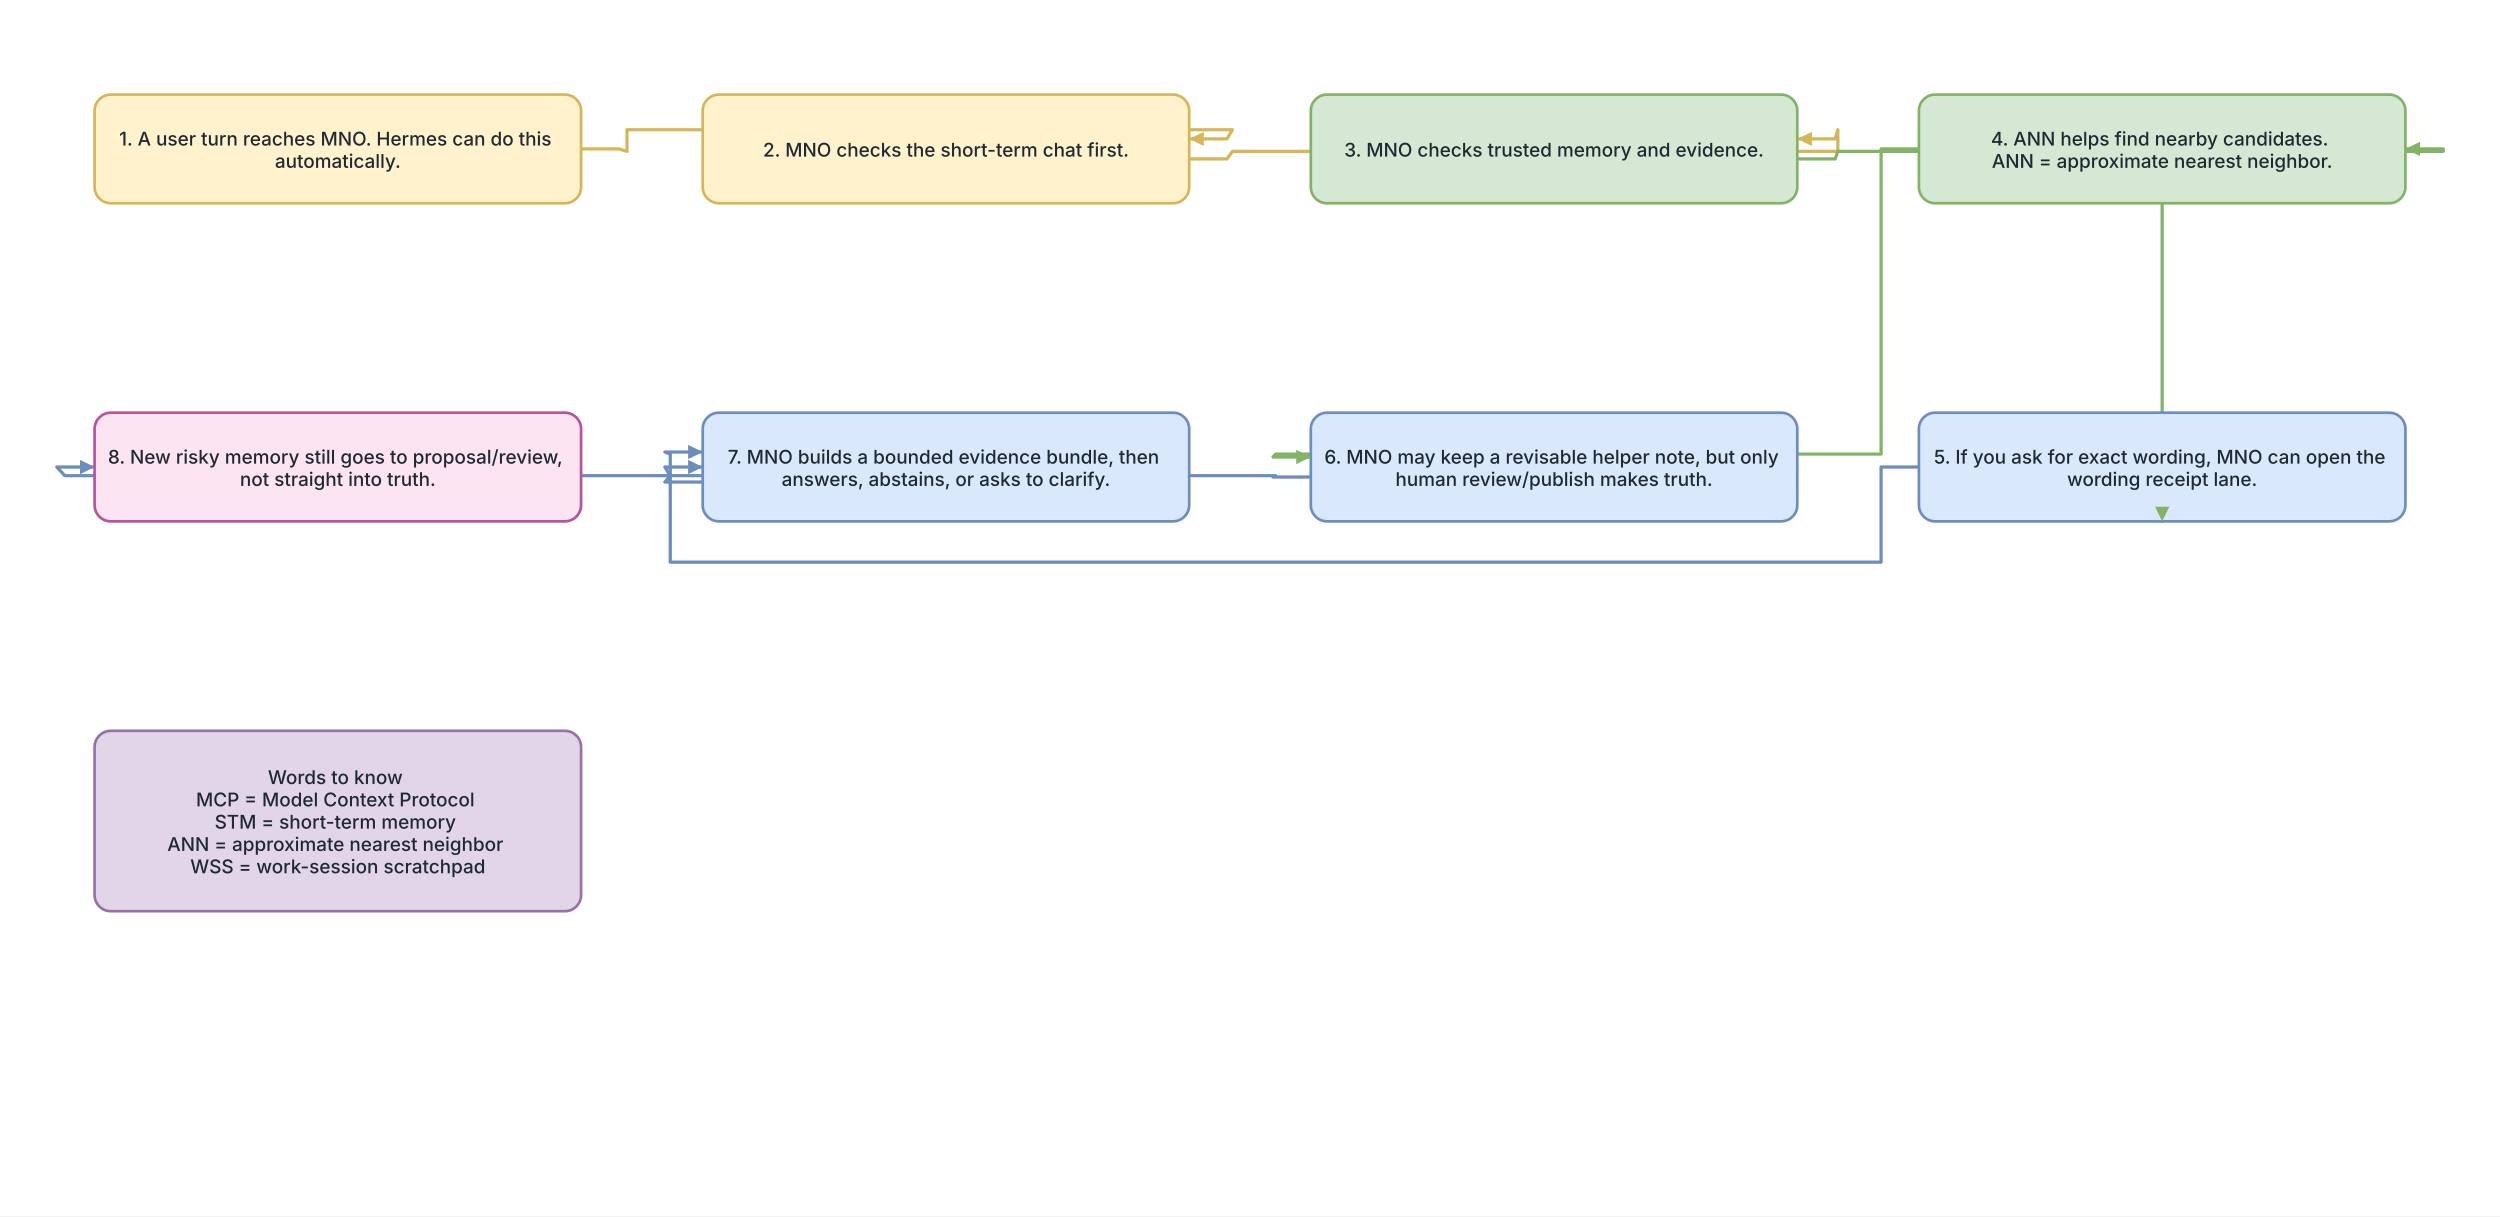
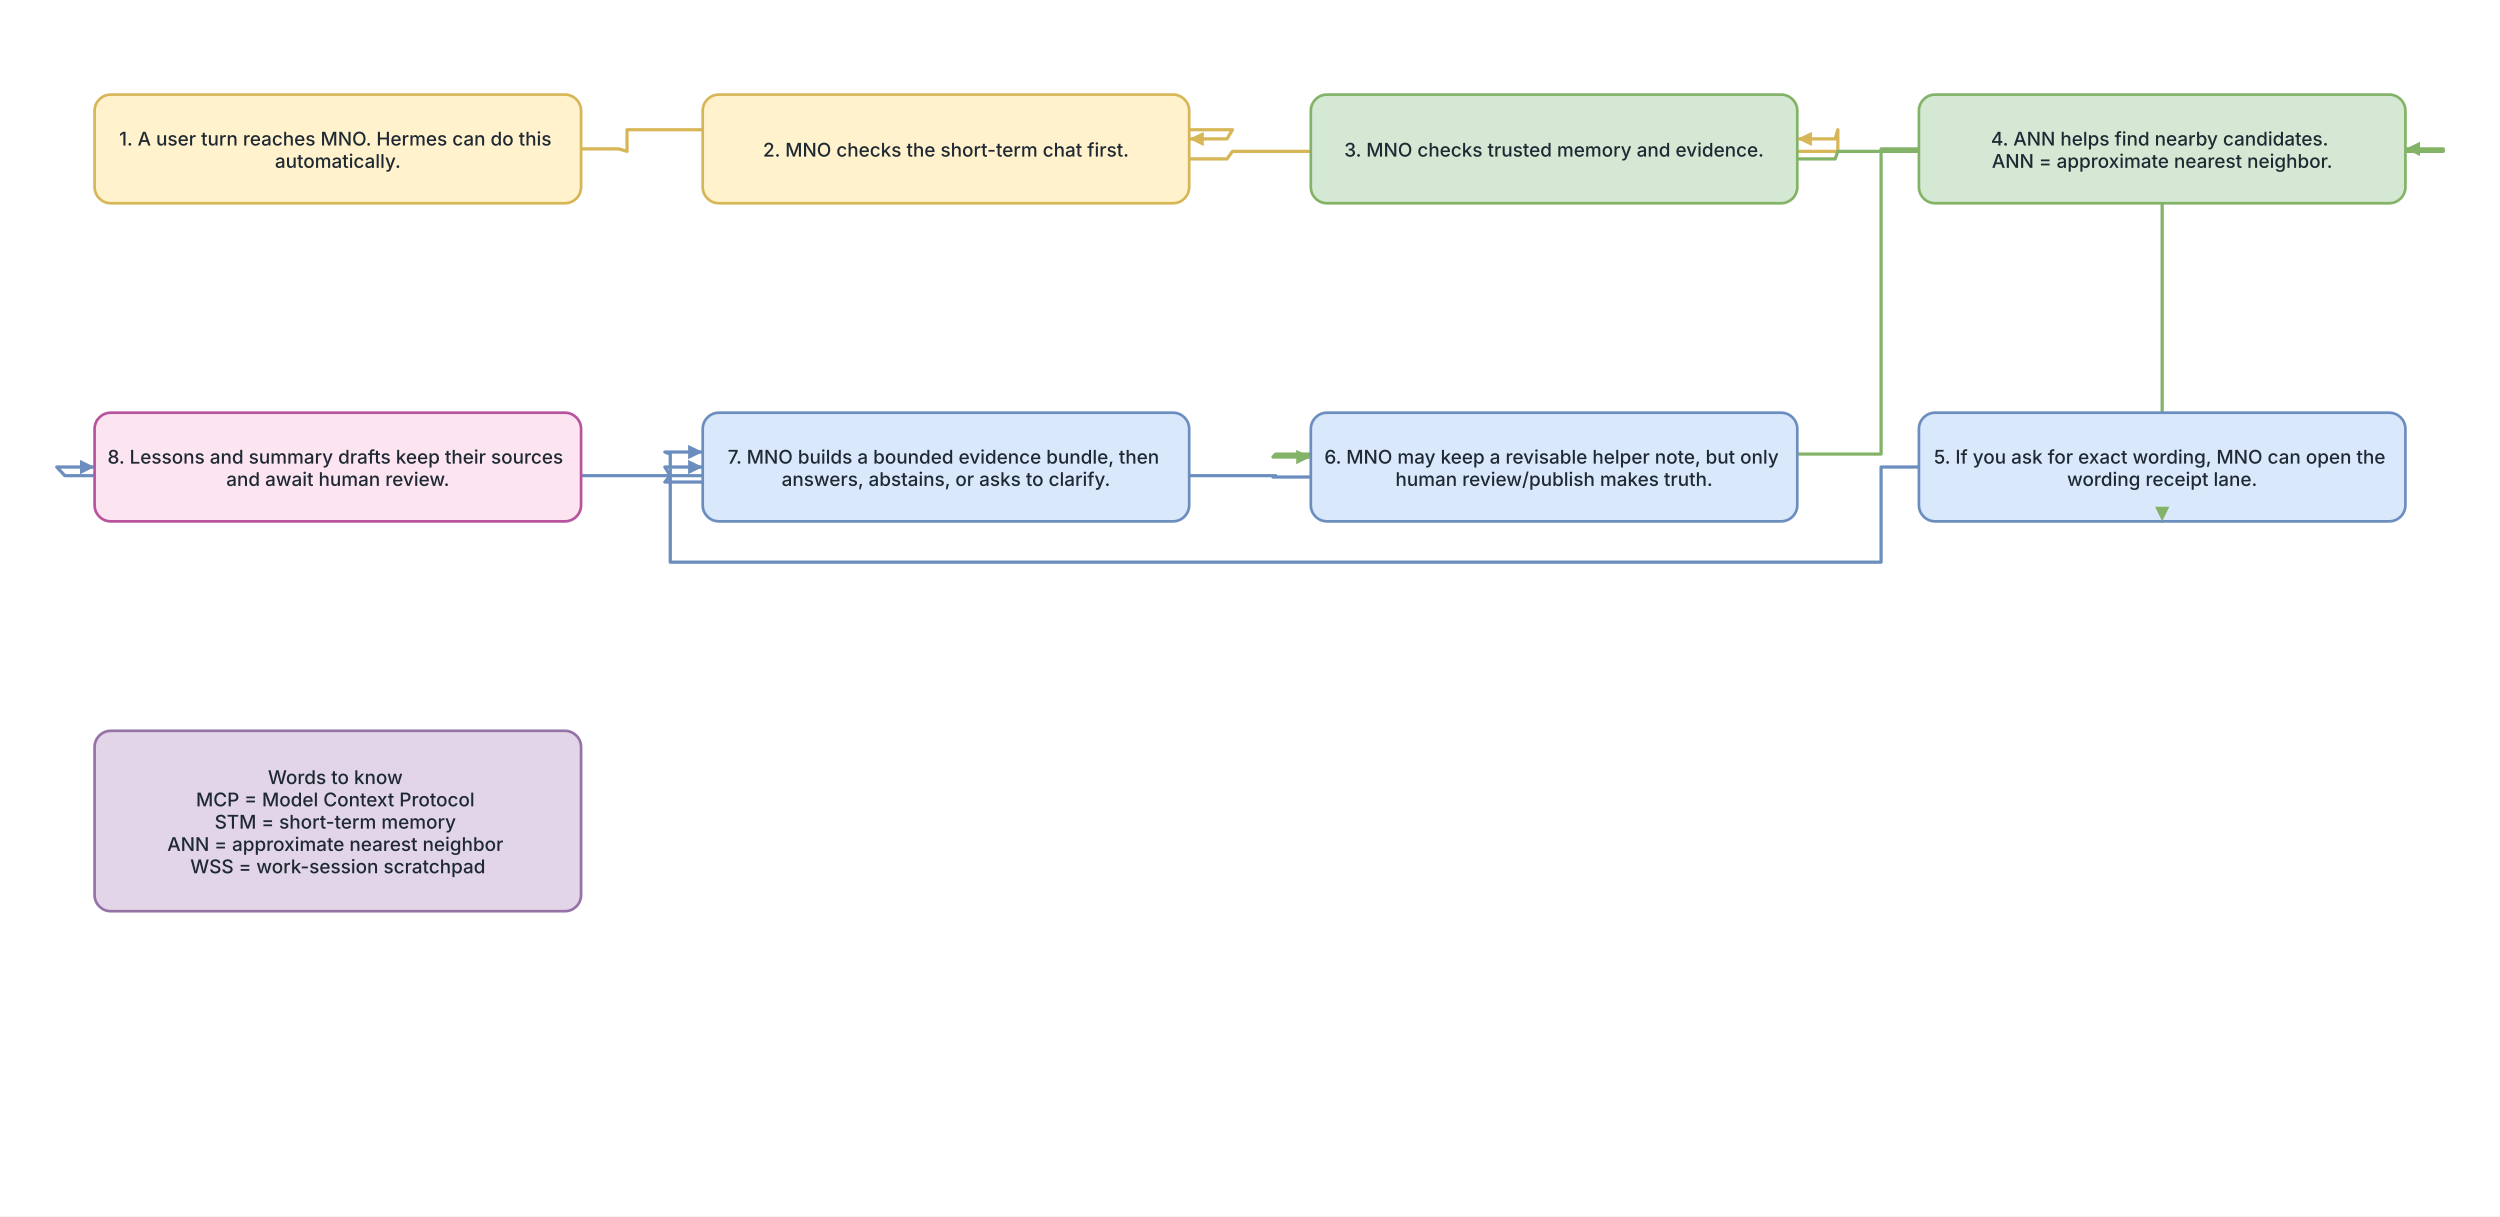
<svg xmlns="http://www.w3.org/2000/svg" width="1850" height="900" viewBox="0 0 1850 900" role="img" aria-label="Caveman Runtime And Integration">
  <rect width="100%" height="100%" fill="#ffffff" />
  <polyline points="430.0,110.2 458.0,110.2 464.0,112.0 464.0,96.0 912.0,96.0 908.0,102.8 880.0,102.8" fill="none" stroke="#d6b656" stroke-width="2.4" stroke-linejoin="round" stroke-linecap="round" />
  <polyline points="880.0,117.6 908.0,117.6 912.0,112.0 1360.0,112.0 1360.0,96.0 1358.0,102.8 1330.0,102.8" fill="none" stroke="#d6b656" stroke-width="2.4" stroke-linejoin="round" stroke-linecap="round" />
  <polyline points="1330.0,117.6 1358.0,117.6 1360.0,112.0 1808.0,112.0 1808.0,110.2 1780.0,110.2" fill="none" stroke="#82b366" stroke-width="2.4" stroke-linejoin="round" stroke-linecap="round" />
  <polyline points="1600.0,150.4 1600.0,385.8" fill="none" stroke="#82b366" stroke-width="2.4" stroke-linejoin="round" stroke-linecap="round" />
  <polyline points="1420.0,110.2 1392.0,110.2 1392.0,336.0 944.0,336.0 942.0,338.2 970.0,338.2" fill="none" stroke="#82b366" stroke-width="2.4" stroke-linejoin="round" stroke-linecap="round" />
  <polyline points="1420.0,345.6 1392.0,345.6 1392.0,416.0 496.0,416.0 496.0,336.0 492.0,334.5 520.0,334.5" fill="none" stroke="#6c8ebf" stroke-width="2.4" stroke-linejoin="round" stroke-linecap="round" />
  <polyline points="970.0,353.0 942.0,353.0 944.0,352.0 496.0,352.0 492.0,345.6 520.0,345.6" fill="none" stroke="#6c8ebf" stroke-width="2.4" stroke-linejoin="round" stroke-linecap="round" />
  <polyline points="520.0,356.7 492.0,356.7 496.0,352.0 48.0,352.0 42.0,345.6 70.0,345.6" fill="none" stroke="#6c8ebf" stroke-width="2.4" stroke-linejoin="round" stroke-linecap="round" />
  <rect x="70.0" y="70.0" width="360.0" height="80.4" rx="12" fill="#fff2cc" stroke="#d6b656" stroke-width="2" />
  <text text-anchor="middle" font-family="Segoe UI, Inter, Arial, sans-serif" font-size="14" font-weight="500" fill="#1f2933" x="250.0" y="107.7">
    <tspan x="250.0" dy="0.0">1. A user turn reaches MNO. Hermes can do this</tspan>
    <tspan x="250.0" dy="16.5">automatically.</tspan>
  </text>
  <rect x="520.0" y="70.0" width="360.0" height="80.4" rx="12" fill="#fff2cc" stroke="#d6b656" stroke-width="2" />
  <text text-anchor="middle" font-family="Segoe UI, Inter, Arial, sans-serif" font-size="14" font-weight="500" fill="#1f2933" x="700.0" y="115.9">
    <tspan x="700.0" dy="0.0">2. MNO checks the short-term chat first.</tspan>
  </text>
  <rect x="970.0" y="70.0" width="360.0" height="80.4" rx="12" fill="#d5e8d4" stroke="#82b366" stroke-width="2" />
  <text text-anchor="middle" font-family="Segoe UI, Inter, Arial, sans-serif" font-size="14" font-weight="500" fill="#1f2933" x="1150.0" y="115.9">
    <tspan x="1150.0" dy="0.0">3. MNO checks trusted memory and evidence.</tspan>
  </text>
  <rect x="1420.0" y="70.0" width="360.0" height="80.4" rx="12" fill="#d5e8d4" stroke="#82b366" stroke-width="2" />
  <text text-anchor="middle" font-family="Segoe UI, Inter, Arial, sans-serif" font-size="14" font-weight="500" fill="#1f2933" x="1600.0" y="107.7">
    <tspan x="1600.0" dy="0.0">4. ANN helps find nearby candidates.</tspan>
    <tspan x="1600.0" dy="16.5">ANN = approximate nearest neighbor.</tspan>
  </text>
  <rect x="1420.0" y="305.4" width="360.0" height="80.4" rx="12" fill="#dae8fc" stroke="#6c8ebf" stroke-width="2" />
  <text text-anchor="middle" font-family="Segoe UI, Inter, Arial, sans-serif" font-size="14" font-weight="500" fill="#1f2933" x="1600.0" y="343.1">
    <tspan x="1600.0" dy="0.0">5. If you ask for exact wording, MNO can open the</tspan>
    <tspan x="1600.0" dy="16.5">wording receipt lane.</tspan>
  </text>
  <rect x="970.0" y="305.4" width="360.0" height="80.4" rx="12" fill="#dae8fc" stroke="#6c8ebf" stroke-width="2" />
  <text text-anchor="middle" font-family="Segoe UI, Inter, Arial, sans-serif" font-size="14" font-weight="500" fill="#1f2933" x="1150.0" y="343.1">
    <tspan x="1150.0" dy="0.0">6. MNO may keep a revisable helper note, but only</tspan>
    <tspan x="1150.0" dy="16.5">human review/publish makes truth.</tspan>
  </text>
  <rect x="520.0" y="305.4" width="360.0" height="80.4" rx="12" fill="#dae8fc" stroke="#6c8ebf" stroke-width="2" />
  <text text-anchor="middle" font-family="Segoe UI, Inter, Arial, sans-serif" font-size="14" font-weight="500" fill="#1f2933" x="700.0" y="343.1">
    <tspan x="700.0" dy="0.0">7. MNO builds a bounded evidence bundle, then</tspan>
    <tspan x="700.0" dy="16.5">answers, abstains, or asks to clarify.</tspan>
  </text>
  <rect x="70.0" y="305.4" width="360.0" height="80.4" rx="12" fill="#fce5f1" stroke="#b8549e" stroke-width="2" />
  <text text-anchor="middle" font-family="Segoe UI, Inter, Arial, sans-serif" font-size="14" font-weight="500" fill="#1f2933" x="250.0" y="343.1">
-     <tspan x="250.0" dy="0.0">8. New risky memory still goes to proposal/review,</tspan>
-     <tspan x="250.0" dy="16.5">not straight into truth.</tspan>
+     <tspan x="250.0" dy="0.0">8. Lessons and summary drafts keep their sources</tspan>
+     <tspan x="250.0" dy="16.5">and await human review.</tspan>
  </text>
  <rect x="70.0" y="540.8" width="360.0" height="133.5" rx="12" fill="#e1d5e7" stroke="#9673a6" stroke-width="2" />
  <text text-anchor="middle" font-family="Segoe UI, Inter, Arial, sans-serif" font-size="14" font-weight="500" fill="#1f2933" x="250.0" y="580.2">
    <tspan x="250.0" dy="0.0">Words to know</tspan>
    <tspan x="250.0" dy="16.5">MCP = Model Context Protocol</tspan>
    <tspan x="250.0" dy="16.5">STM = short-term memory</tspan>
    <tspan x="250.0" dy="16.5">ANN = approximate nearest neighbor</tspan>
    <tspan x="250.0" dy="16.5">WSS = work-session scratchpad</tspan>
  </text>
  <polygon points="880.0,102.8 890.8,97.5 890.8,108.1" fill="#d6b656" />
  <polygon points="1330.0,102.8 1340.8,97.5 1340.8,108.1" fill="#d6b656" />
  <polygon points="1780.0,110.2 1790.8,104.9 1790.8,115.5" fill="#82b366" />
  <polygon points="1600.0,385.8 1594.7,375.0 1605.3,375.0" fill="#82b366" />
  <polygon points="970.0,338.2 959.2,343.5 959.2,332.9" fill="#82b366" />
  <polygon points="520.0,334.5 509.2,339.8 509.2,329.2" fill="#6c8ebf" />
  <polygon points="520.0,345.6 509.2,350.9 509.2,340.3" fill="#6c8ebf" />
  <polygon points="70.0,345.6 59.2,350.9 59.2,340.3" fill="#6c8ebf" />
</svg>
